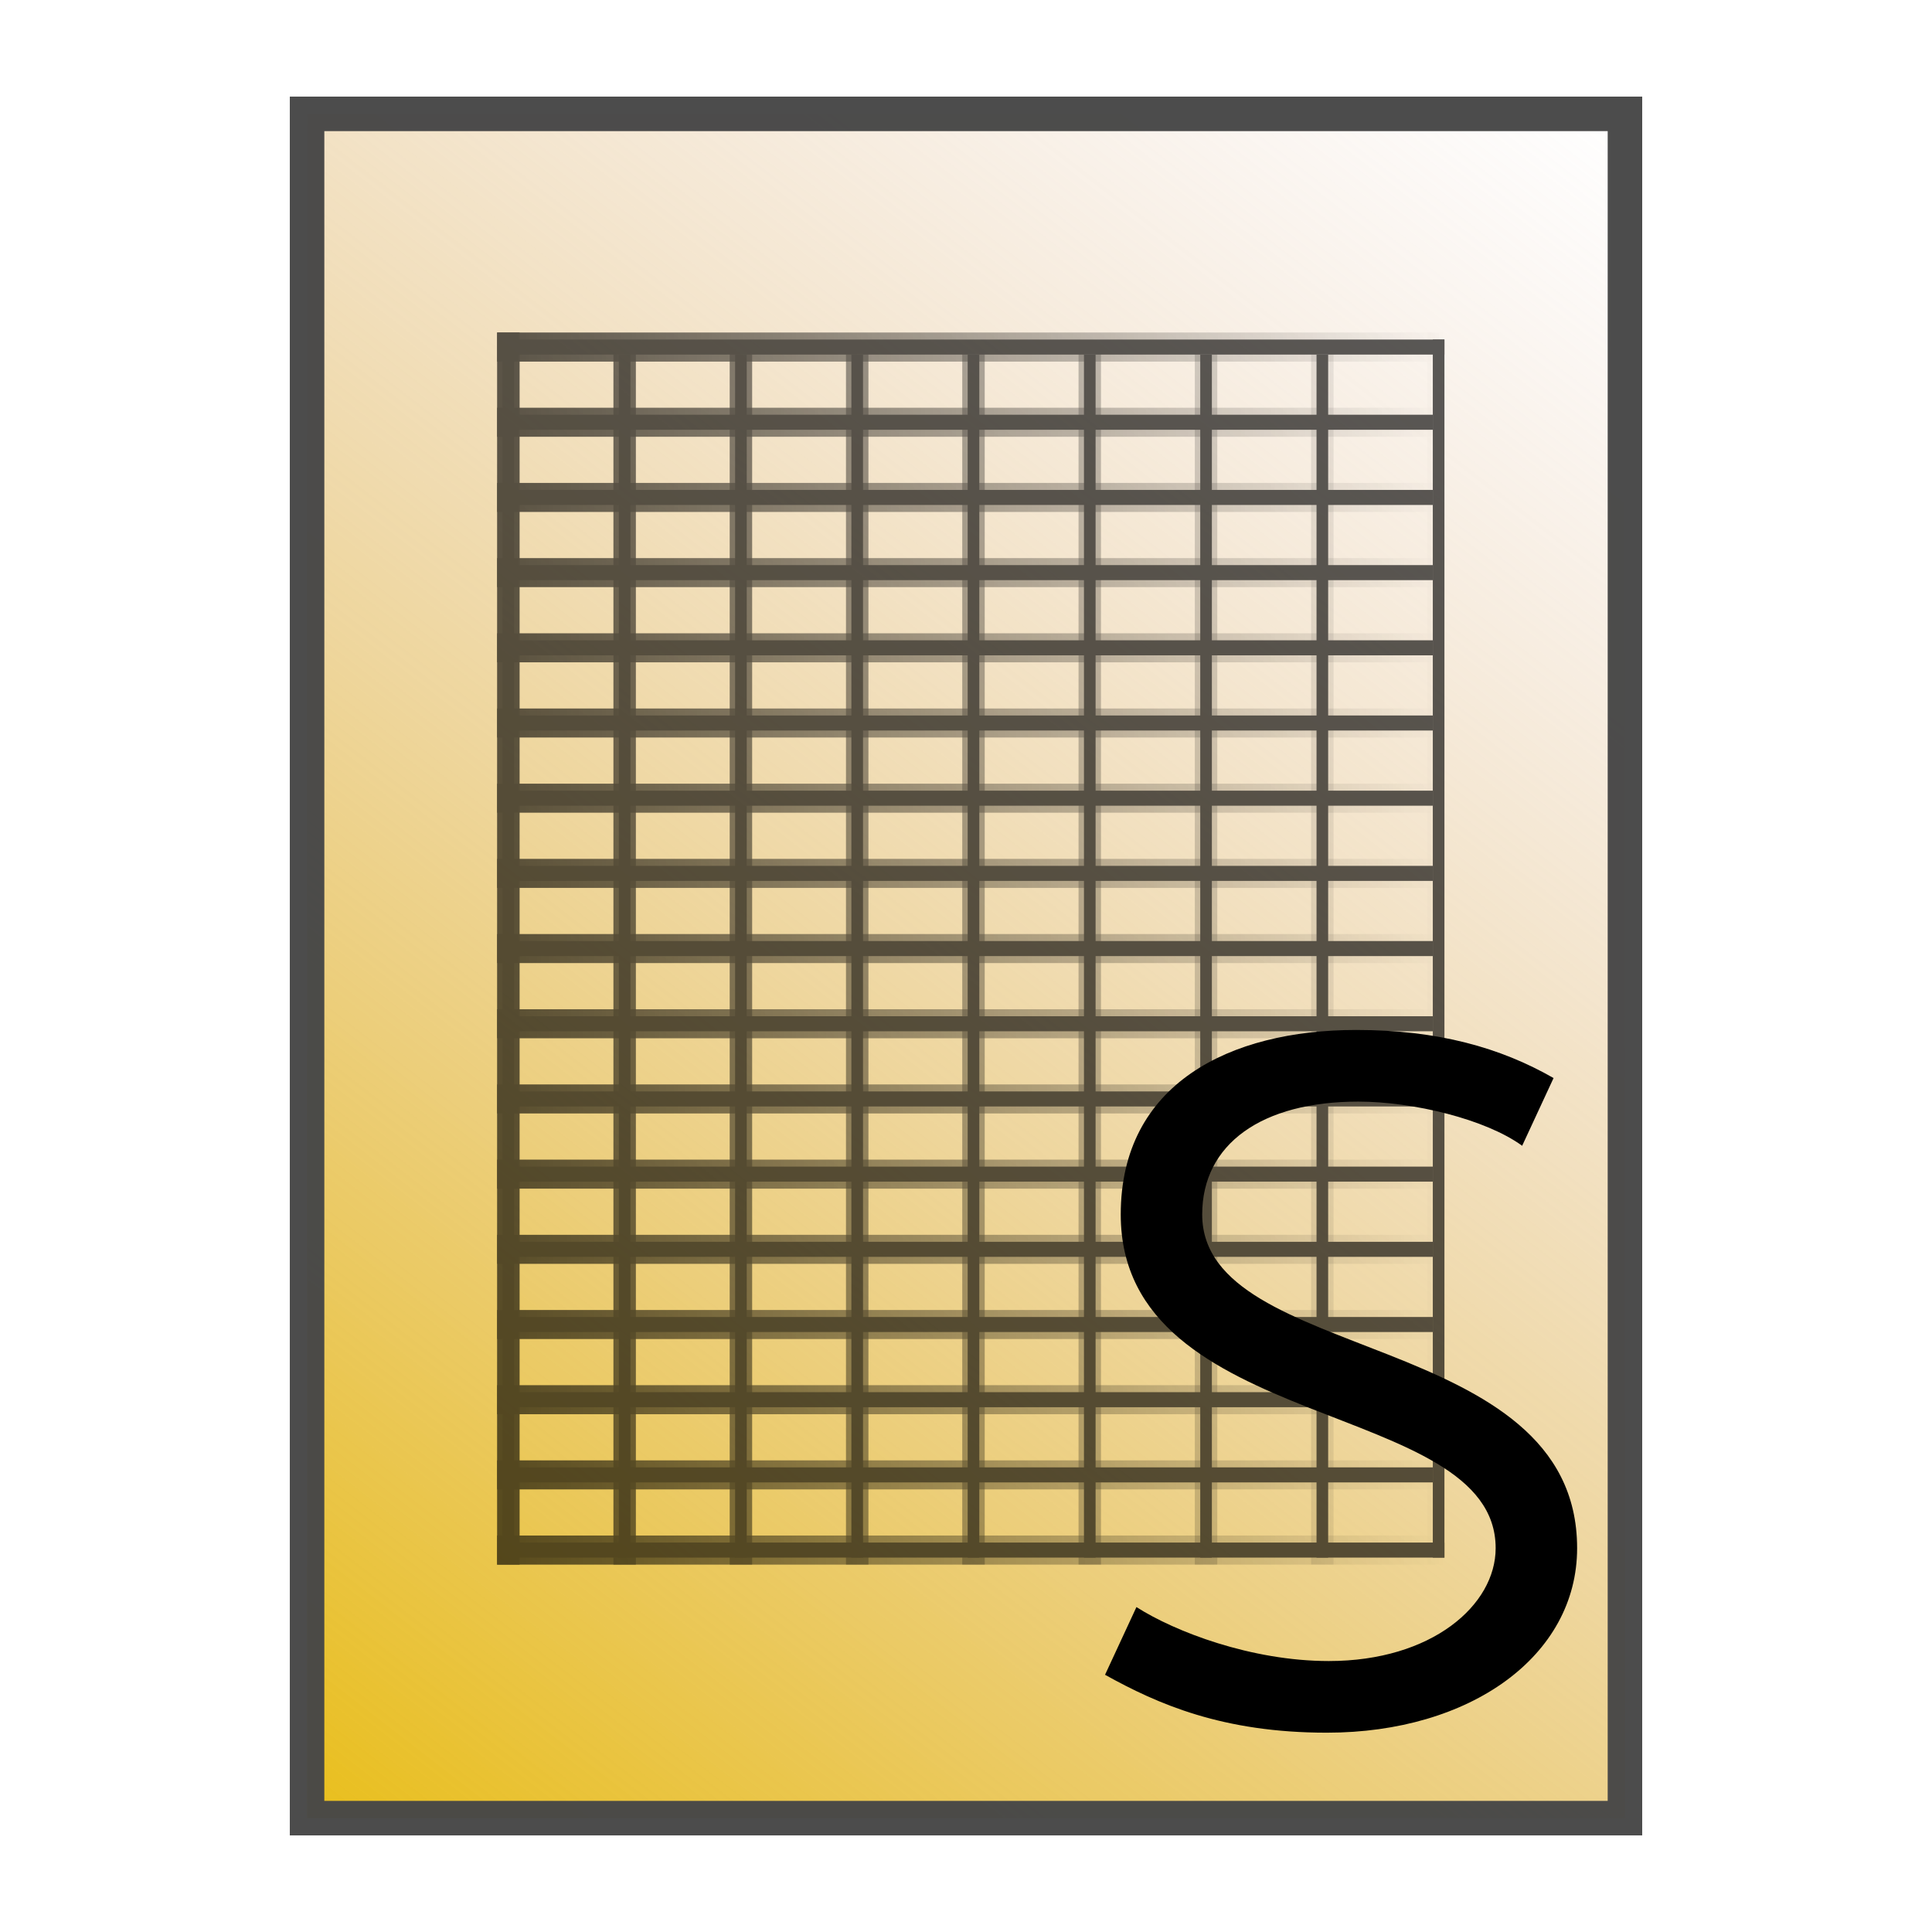
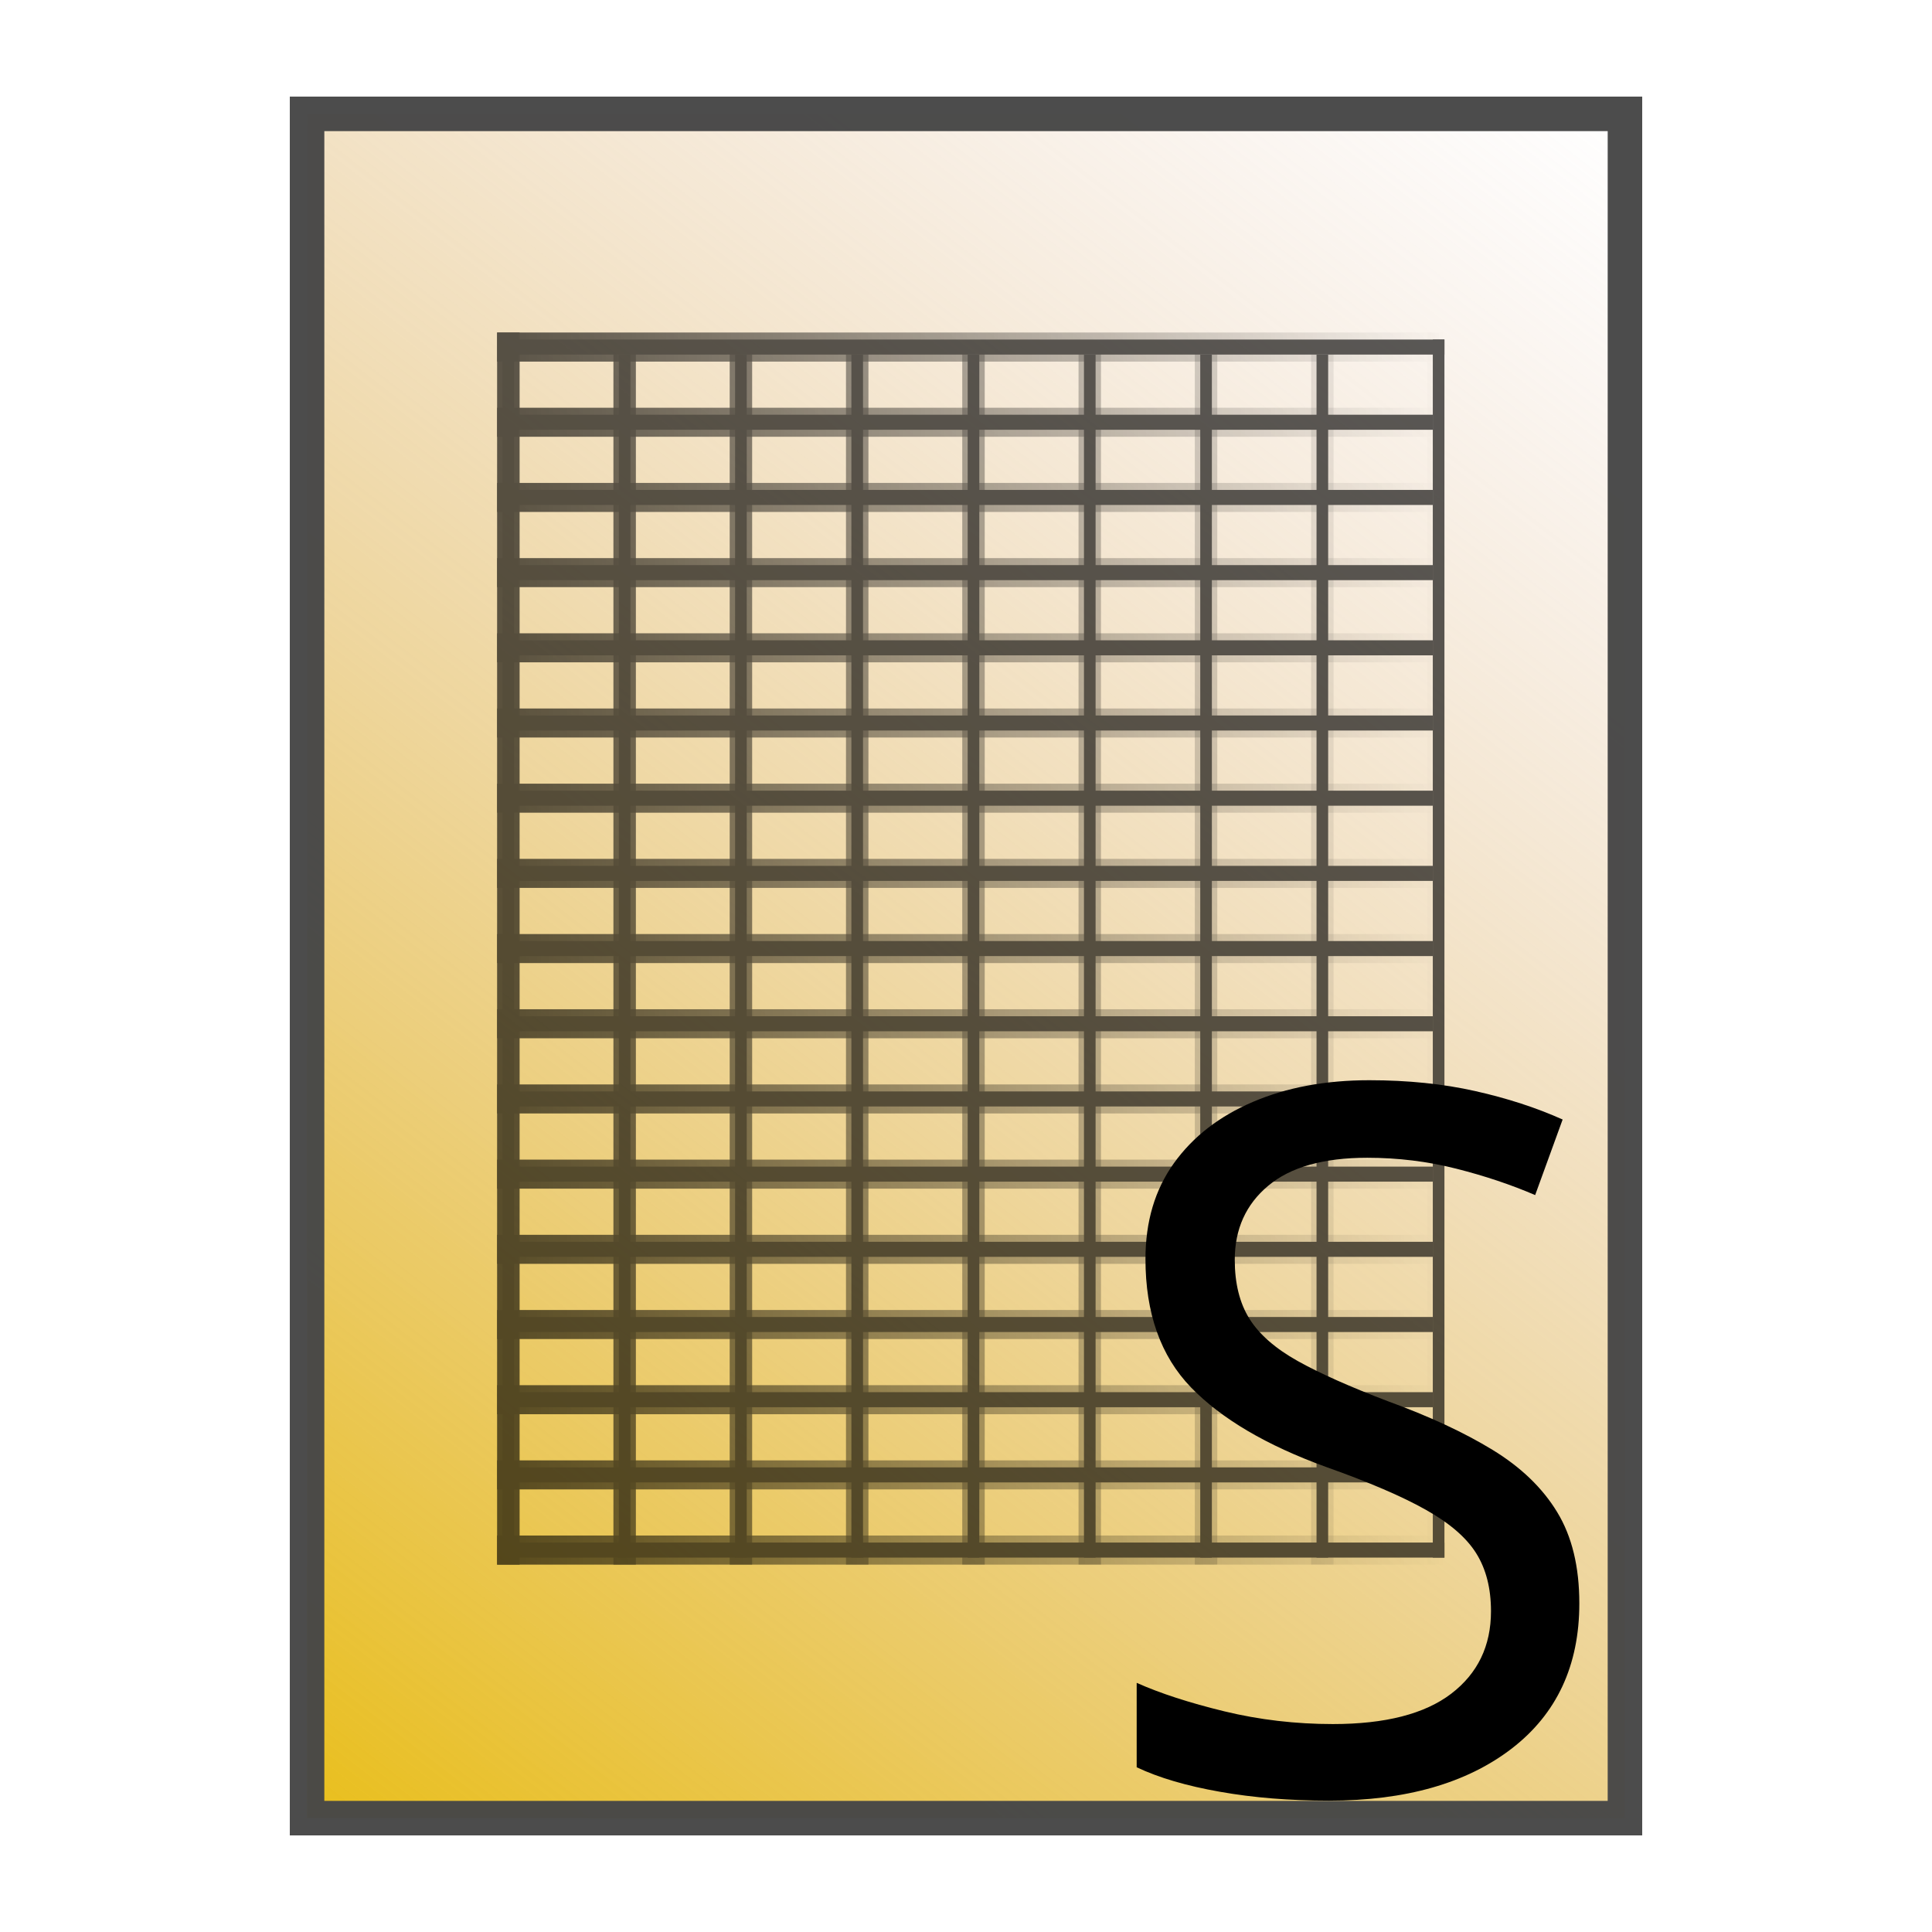
<svg xmlns="http://www.w3.org/2000/svg" xmlns:xlink="http://www.w3.org/1999/xlink" width="100mm" height="100mm" viewBox="0 0 100 100" version="1.1" id="svg4517">
  <defs id="defs4511">
    <linearGradient id="linearGradient912">
      <stop style="stop-color:#000000;stop-opacity:1;" offset="0" id="stop908" />
      <stop style="stop-color:#000000;stop-opacity:0;" offset="1" id="stop910" />
    </linearGradient>
    <linearGradient id="linearGradient5414">
      <stop style="stop-color:#e9bf1c;stop-opacity:1" offset="0" id="stop5410" />
      <stop style="stop-color:#d7a98e;stop-opacity:0" offset="1" id="stop5412" />
    </linearGradient>
    <linearGradient id="linearGradient5365">
      <stop style="stop-color:#ffffff;stop-opacity:1" offset="0" id="stop5361" />
      <stop style="stop-color:#000000;stop-opacity:0;" offset="1" id="stop5363" />
    </linearGradient>
    <linearGradient xlink:href="#linearGradient5365" id="linearGradient5367" x1="10" y1="286" x2="91" y2="207" gradientUnits="userSpaceOnUse" />
    <linearGradient xlink:href="#linearGradient5414" id="linearGradient5416" x1="15.894" y1="291.106" x2="84.106" y2="202.894" gradientUnits="userSpaceOnUse" />
    <linearGradient xlink:href="#linearGradient912" id="linearGradient914" x1="10" y1="246.5" x2="91" y2="246.5" gradientUnits="userSpaceOnUse" />
    <linearGradient xlink:href="#linearGradient912" id="linearGradient4509" gradientUnits="userSpaceOnUse" x1="10" y1="246.5" x2="91" y2="246.5" />
    <linearGradient xlink:href="#linearGradient912" id="linearGradient4511" gradientUnits="userSpaceOnUse" x1="10" y1="246.5" x2="91" y2="246.5" />
    <linearGradient xlink:href="#linearGradient912" id="linearGradient4513" gradientUnits="userSpaceOnUse" x1="10" y1="246.5" x2="91" y2="246.5" />
    <linearGradient xlink:href="#linearGradient912" id="linearGradient4515" gradientUnits="userSpaceOnUse" x1="10" y1="246.5" x2="91" y2="246.5" />
    <linearGradient xlink:href="#linearGradient912" id="linearGradient4517" gradientUnits="userSpaceOnUse" x1="10" y1="246.5" x2="91" y2="246.5" />
    <linearGradient xlink:href="#linearGradient912" id="linearGradient4519" gradientUnits="userSpaceOnUse" x1="10" y1="246.5" x2="91" y2="246.5" />
    <linearGradient xlink:href="#linearGradient912" id="linearGradient4521" gradientUnits="userSpaceOnUse" x1="10" y1="246.5" x2="91" y2="246.5" />
    <linearGradient xlink:href="#linearGradient912" id="linearGradient4523" gradientUnits="userSpaceOnUse" x1="10" y1="246.5" x2="91" y2="246.5" />
    <linearGradient xlink:href="#linearGradient912" id="linearGradient4525" gradientUnits="userSpaceOnUse" x1="10" y1="246.5" x2="91" y2="246.5" />
    <linearGradient xlink:href="#linearGradient912" id="linearGradient4527" gradientUnits="userSpaceOnUse" x1="10" y1="246.5" x2="91" y2="246.5" />
    <linearGradient xlink:href="#linearGradient912" id="linearGradient4529" gradientUnits="userSpaceOnUse" x1="10" y1="246.5" x2="91" y2="246.5" />
    <linearGradient xlink:href="#linearGradient912" id="linearGradient4531" gradientUnits="userSpaceOnUse" x1="10" y1="246.5" x2="91" y2="246.5" />
    <linearGradient xlink:href="#linearGradient912" id="linearGradient4533" gradientUnits="userSpaceOnUse" x1="10" y1="246.5" x2="91" y2="246.5" />
    <linearGradient xlink:href="#linearGradient912" id="linearGradient4535" gradientUnits="userSpaceOnUse" x1="10" y1="246.5" x2="91" y2="246.5" />
    <linearGradient xlink:href="#linearGradient912" id="linearGradient4537" gradientUnits="userSpaceOnUse" x1="10" y1="246.5" x2="91" y2="246.5" />
    <linearGradient xlink:href="#linearGradient912" id="linearGradient4539" gradientUnits="userSpaceOnUse" x1="10" y1="246.5" x2="91" y2="246.5" />
    <linearGradient xlink:href="#linearGradient912" id="linearGradient4541" gradientUnits="userSpaceOnUse" x1="10" y1="246.5" x2="91" y2="246.5" />
    <linearGradient xlink:href="#linearGradient912" id="linearGradient4543" gradientUnits="userSpaceOnUse" x1="10" y1="246.5" x2="91" y2="246.5" />
    <linearGradient xlink:href="#linearGradient912" id="linearGradient4545" gradientUnits="userSpaceOnUse" x1="10" y1="246.5" x2="91" y2="246.5" />
    <linearGradient xlink:href="#linearGradient912" id="linearGradient4547" gradientUnits="userSpaceOnUse" x1="10" y1="246.5" x2="91" y2="246.5" />
    <linearGradient xlink:href="#linearGradient912" id="linearGradient4549" gradientUnits="userSpaceOnUse" x1="10" y1="246.5" x2="91" y2="246.5" />
    <linearGradient xlink:href="#linearGradient912" id="linearGradient4551" gradientUnits="userSpaceOnUse" x1="10" y1="246.5" x2="91" y2="246.5" />
    <linearGradient xlink:href="#linearGradient912" id="linearGradient4553" gradientUnits="userSpaceOnUse" x1="10" y1="246.5" x2="91" y2="246.5" />
    <linearGradient xlink:href="#linearGradient912" id="linearGradient4555" gradientUnits="userSpaceOnUse" x1="10" y1="246.5" x2="91" y2="246.5" />
    <linearGradient xlink:href="#linearGradient912" id="linearGradient4557" gradientUnits="userSpaceOnUse" x1="10" y1="246.5" x2="91" y2="246.5" />
    <linearGradient xlink:href="#linearGradient912" id="linearGradient4559" gradientUnits="userSpaceOnUse" x1="10" y1="246.5" x2="91" y2="246.5" />
  </defs>
  <g id="layer1" transform="translate(0,-197)">
    <rect style="fill:url(#linearGradient5416);fill-opacity:1;fill-rule:nonzero;stroke:#474747;stroke-width:1.787;stroke-miterlimit:4;stroke-dasharray:none;stroke-opacity:0.971" id="rect5081" width="68.213" height="88.213" x="15.894" y="202.894" />
    <g id="g5359" transform="matrix(0.6018787,0,0,0.7783503,19.99282,48.4881)" style="fill:url(#linearGradient5367);fill-opacity:1">
      <g id="g906" style="opacity:0.642;fill:#000000;fill-opacity:1;stroke:url(#linearGradient914)" transform="translate(0,7.382659)">
        <rect style="fill:#000000;fill-opacity:1;fill-rule:nonzero;stroke:url(#linearGradient4509);stroke-width:0.935;stroke-miterlimit:4;stroke-dasharray:none;stroke-opacity:0.971" id="rect5100" width="1" height="81" x="10" y="206" />
        <rect style="fill:#000000;fill-opacity:1;fill-rule:nonzero;stroke:url(#linearGradient4511);stroke-width:0.93;stroke-miterlimit:4;stroke-dasharray:none;stroke-opacity:0.971" id="rect5100-6" width="1" height="80" x="20" y="207" />
        <rect style="fill:#000000;fill-opacity:1;fill-rule:nonzero;stroke:url(#linearGradient4513);stroke-width:0.93;stroke-miterlimit:4;stroke-dasharray:none;stroke-opacity:0.971" id="rect5100-7" width="1" height="80" x="30" y="207" />
        <rect style="fill:#000000;fill-opacity:1;fill-rule:nonzero;stroke:url(#linearGradient4515);stroke-width:0.93;stroke-miterlimit:4;stroke-dasharray:none;stroke-opacity:0.971" id="rect5100-5" width="1" height="80" x="40" y="207" />
        <rect style="fill:#000000;fill-opacity:1;fill-rule:nonzero;stroke:url(#linearGradient4517);stroke-width:0.93;stroke-miterlimit:4;stroke-dasharray:none;stroke-opacity:0.971" id="rect5100-3" width="1" height="80" x="50" y="207" />
        <rect style="fill:#000000;fill-opacity:1;fill-rule:nonzero;stroke:url(#linearGradient4519);stroke-width:0.93;stroke-miterlimit:4;stroke-dasharray:none;stroke-opacity:0.971" id="rect5100-56" width="1" height="80" x="70" y="207" />
        <rect style="fill:#000000;fill-opacity:1;fill-rule:nonzero;stroke:url(#linearGradient4521);stroke-width:0.93;stroke-miterlimit:4;stroke-dasharray:none;stroke-opacity:0.971" id="rect5100-2" width="1" height="80" x="60" y="207" />
        <rect style="fill:#000000;fill-opacity:1;fill-rule:nonzero;stroke:url(#linearGradient4523);stroke-width:0.93;stroke-miterlimit:4;stroke-dasharray:none;stroke-opacity:0.971" id="rect5100-9" width="1" height="80" x="80" y="207" />
        <rect style="fill:#000000;fill-opacity:1;fill-rule:nonzero;stroke:url(#linearGradient4525);stroke-width:0.935;stroke-miterlimit:4;stroke-dasharray:none;stroke-opacity:0.971" id="rect5100-1" width="1" height="81" x="90" y="206" />
        <rect style="fill:#000000;fill-opacity:1;fill-rule:nonzero;stroke:url(#linearGradient4527);stroke-width:0.935;stroke-miterlimit:4;stroke-dasharray:none;stroke-opacity:0.971" id="rect5100-3-2" width="81" height="1" x="10" y="286" />
        <rect style="fill:#000000;fill-opacity:1;fill-rule:nonzero;stroke:url(#linearGradient4529);stroke-width:0.93;stroke-miterlimit:4;stroke-dasharray:none;stroke-opacity:0.971" id="rect5100-3-2-7" width="80" height="1" x="10" y="221" />
        <rect style="fill:#000000;fill-opacity:1;fill-rule:nonzero;stroke:url(#linearGradient4531);stroke-width:0.93;stroke-miterlimit:4;stroke-dasharray:none;stroke-opacity:0.971" id="rect5100-3-2-0" width="80" height="1" x="10" y="226" />
        <rect style="fill:#000000;fill-opacity:1;fill-rule:nonzero;stroke:url(#linearGradient4533);stroke-width:0.93;stroke-miterlimit:4;stroke-dasharray:none;stroke-opacity:0.971" id="rect5100-3-2-9" width="80" height="1" x="10" y="211" />
        <rect style="fill:#000000;fill-opacity:1;fill-rule:nonzero;stroke:url(#linearGradient4535);stroke-width:0.93;stroke-miterlimit:4;stroke-dasharray:none;stroke-opacity:0.971" id="rect5100-3-2-3" width="80" height="1" x="10" y="216" />
        <rect style="fill:#000000;fill-opacity:1;fill-rule:nonzero;stroke:url(#linearGradient4537);stroke-width:0.93;stroke-miterlimit:4;stroke-dasharray:none;stroke-opacity:0.971" id="rect5100-3-2-6" width="80" height="1" x="10" y="231" />
        <rect style="fill:#000000;fill-opacity:1;fill-rule:nonzero;stroke:url(#linearGradient4539);stroke-width:0.93;stroke-miterlimit:4;stroke-dasharray:none;stroke-opacity:0.971" id="rect5100-3-2-06" width="80" height="1" x="10" y="236" />
        <rect style="fill:#000000;fill-opacity:1;fill-rule:nonzero;stroke:url(#linearGradient4541);stroke-width:0.93;stroke-miterlimit:4;stroke-dasharray:none;stroke-opacity:0.971" id="rect5100-3-2-2" width="80" height="1" x="10" y="241" />
        <rect style="fill:#000000;fill-opacity:1;fill-rule:nonzero;stroke:url(#linearGradient4543);stroke-width:0.93;stroke-miterlimit:4;stroke-dasharray:none;stroke-opacity:0.971" id="rect5100-3-2-61" width="80" height="1" x="10" y="261" />
        <rect style="fill:#000000;fill-opacity:1;fill-rule:nonzero;stroke:url(#linearGradient4545);stroke-width:0.93;stroke-miterlimit:4;stroke-dasharray:none;stroke-opacity:0.971" id="rect5100-3-2-8" width="80" height="1" x="10" y="271" />
        <rect style="fill:#000000;fill-opacity:1;fill-rule:nonzero;stroke:url(#linearGradient4547);stroke-width:0.93;stroke-miterlimit:4;stroke-dasharray:none;stroke-opacity:0.971" id="rect5100-3-2-79" width="80" height="1" x="10" y="281" />
        <rect style="fill:#000000;fill-opacity:1;fill-rule:nonzero;stroke:url(#linearGradient4549);stroke-width:0.93;stroke-miterlimit:4;stroke-dasharray:none;stroke-opacity:0.971" id="rect5100-3-2-20" width="80" height="1" x="10" y="246" />
        <rect style="fill:#000000;fill-opacity:1;fill-rule:nonzero;stroke:url(#linearGradient4551);stroke-width:0.93;stroke-miterlimit:4;stroke-dasharray:none;stroke-opacity:0.971" id="rect5100-3-2-23" width="80" height="1" x="10" y="256" />
        <rect style="fill:#000000;fill-opacity:1;fill-rule:nonzero;stroke:url(#linearGradient4553);stroke-width:0.93;stroke-miterlimit:4;stroke-dasharray:none;stroke-opacity:0.971" id="rect5100-3-2-75" width="80" height="1" x="10" y="251" />
        <rect style="fill:#000000;fill-opacity:1;fill-rule:nonzero;stroke:url(#linearGradient4555);stroke-width:0.93;stroke-miterlimit:4;stroke-dasharray:none;stroke-opacity:0.971" id="rect5100-3-2-92" width="80" height="1" x="10" y="266" />
        <rect style="fill:#000000;fill-opacity:1;fill-rule:nonzero;stroke:url(#linearGradient4557);stroke-width:0.93;stroke-miterlimit:4;stroke-dasharray:none;stroke-opacity:0.971" id="rect5100-3-2-28" width="80" height="1" x="10" y="276" />
        <rect style="fill:#000000;fill-opacity:1;fill-rule:nonzero;stroke:url(#linearGradient4559);stroke-width:0.935;stroke-miterlimit:4;stroke-dasharray:none;stroke-opacity:0.971" id="rect5100-3-2-97" width="81" height="1" x="10" y="206" />
      </g>
    </g>
    <g aria-label="P" transform="matrix(0.2645833,0,0,0.2645833,-54.77314,200.0801)" style="font-style:normal;font-weight:normal;font-size:40px;line-height:25px;font-family:sans-serif;letter-spacing:0px;word-spacing:0px;fill:#000000;fill-opacity:1;stroke:none;stroke-width:1px;stroke-linecap:butt;stroke-linejoin:miter;stroke-opacity:1" id="flowRoot5418">
-       <g aria-label="S" style="font-style:normal;font-weight:normal;font-size:40px;line-height:25px;font-family:sans-serif;letter-spacing:0px;word-spacing:0px;fill:#000000;fill-opacity:1;stroke:none;stroke-width:1px;stroke-linecap:butt;stroke-linejoin:miter;stroke-opacity:1" id="text4505">
-         <path d="m 466.585,327.32 c 28.032,0 48.96,-14.976 48.96,-36.096 0,-43.008 -73.344,-35.904 -73.344,-65.28 0,-13.824 11.712,-22.08 30.528,-22.08 10.752,0 24.96,3.456 32.064,8.64 l 6.144,-13.248 c -10.368,-5.952 -22.656,-9.408 -38.592,-9.408 -24.768,0 -46.08,10.56 -46.08,36.096 0,43.008 73.344,35.904 73.344,65.28 0,11.136 -12.48,22.08 -32.64,22.08 -15.168,0 -30.144,-5.76 -37.632,-10.56 l -6.144,13.248 c 10.368,5.76 23.04,11.328 43.392,11.328 z" style="font-style:normal;font-variant:normal;font-weight:normal;font-stretch:normal;font-size:192px;font-family:cantarell;-inkscape-font-specification:cantarell;fill:#000000;fill-opacity:1" id="path4504" />
-       </g>
+       <text xml:space="preserve" style="font-style:normal;font-weight:normal;font-size:40px;line-height:25px;font-family:sans-serif;letter-spacing:0px;word-spacing:0px;fill:#000000;fill-opacity:1;stroke:none;stroke-width:1px;stroke-linecap:butt;stroke-linejoin:miter;stroke-opacity:1" x="419.584" y="338.694" id="text4505">
+         <tspan id="tspan4503" x="419.584" y="338.694" style="font-style:normal;font-variant:normal;font-weight:normal;font-stretch:normal;font-size:192px;font-family:cantarell;-inkscape-font-specification:cantarell;fill:#000000;fill-opacity:1">S</tspan>
+       </text>
    </g>
  </g>
</svg>
